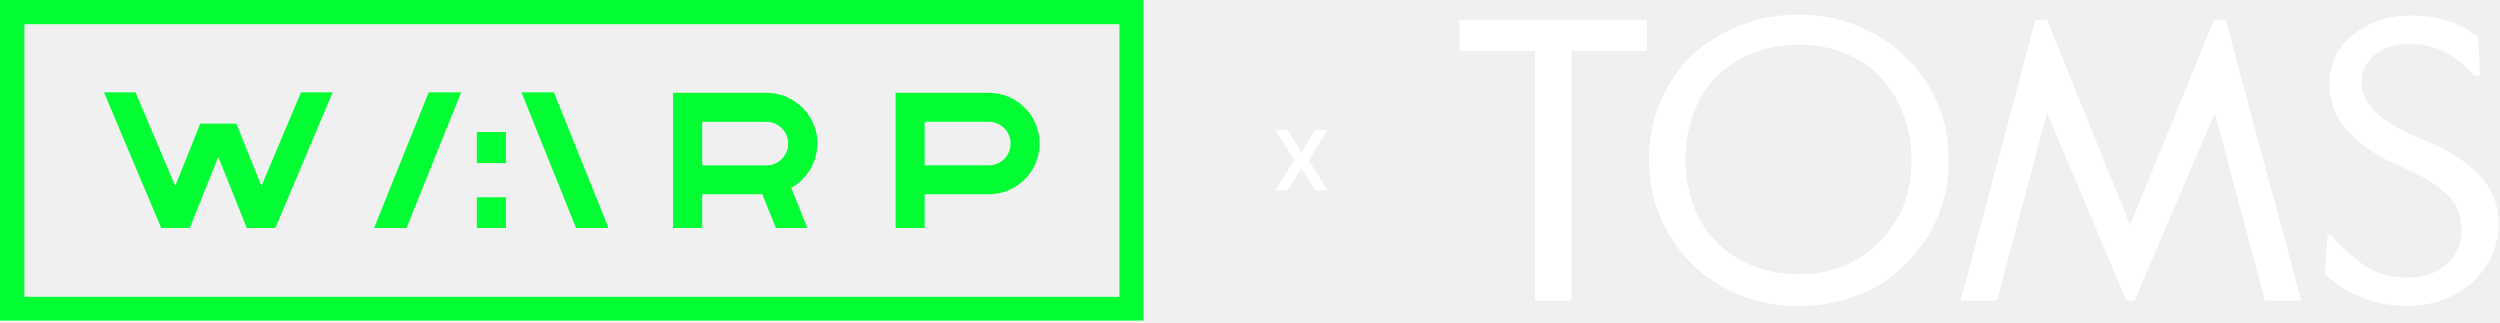
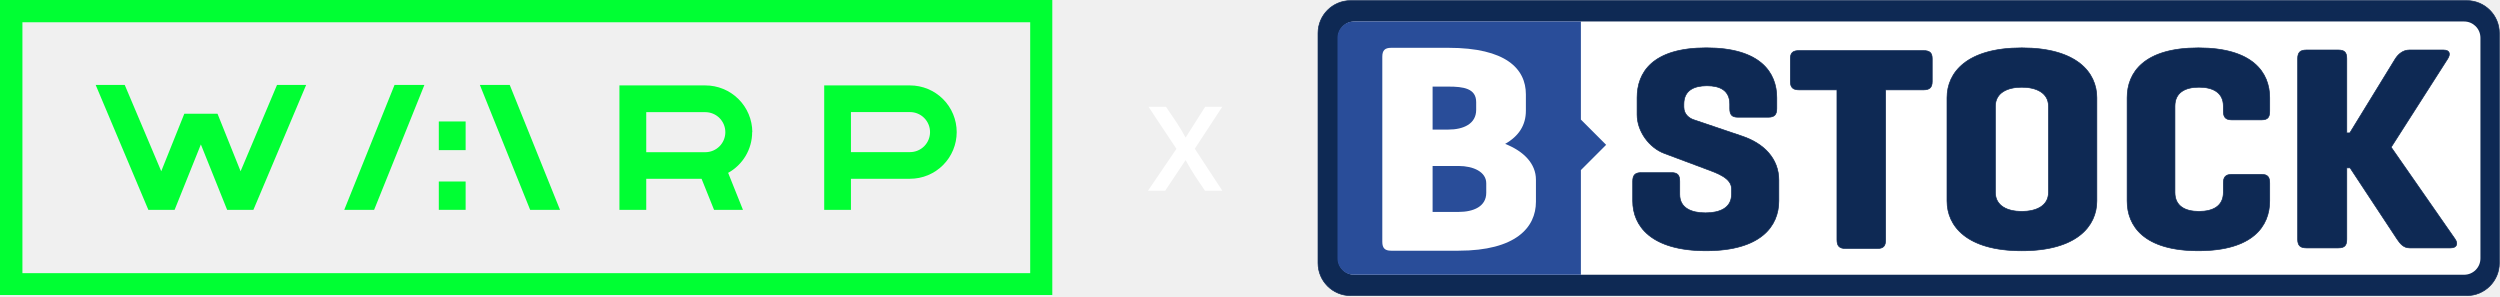
- <svg xmlns="http://www.w3.org/2000/svg" width="1443" height="186" viewBox="0 0 1443 186" fill="none">
+ <svg xmlns="http://www.w3.org/2000/svg" width="1568" height="186" viewBox="0 0 1568 186" fill="none">
+   <path d="M1547.15 0.375H847.097C835.808 0.375 826.656 9.527 826.656 20.816V164.974C826.656 176.263 835.808 185.415 847.097 185.415H1547.15C1558.44 185.415 1567.59 176.263 1567.59 164.974V20.816C1567.59 9.527 1558.44 0.375 1547.15 0.375Z" fill="#0E2954" stroke="#0E2954" stroke-width="0.408" stroke-miterlimit="10" />
+   <path d="M1545.5 13.48H849.533C843.881 13.48 839.299 18.062 839.299 23.715V162.085C839.299 167.737 843.881 172.319 849.533 172.319H1545.5C1551.15 172.319 1555.73 167.737 1555.73 162.085V23.715C1555.73 18.062 1551.15 13.48 1545.5 13.48Z" fill="white" />
+   <path d="M991.534 74.997V13.48H849.116C843.466 13.48 838.882 18.065 838.882 23.715V162.085C838.882 167.734 843.466 172.319 849.116 172.319H991.534V106.663L1007.36 90.834L991.534 75.006V74.997Z" fill="#294D99" />
+   <path d="M872.529 157.241C868.519 157.241 866.981 155.555 866.981 151.628V35.597C866.981 31.67 868.51 29.985 872.529 29.985H908.474C944.419 29.985 957.033 43.081 957.033 59.178V69.468C957.033 78.451 952.634 85.379 944.03 90.242C955.885 94.919 963.34 102.782 963.34 112.701V126.547C963.34 142.644 950.726 157.241 914.781 157.241H872.529ZM898.527 54.315V81.267H908.465C917.828 81.267 925.858 77.71 925.858 68.912V64.049C925.858 55.436 917.828 54.315 908.465 54.315H898.527ZM898.527 104.097V132.92H914.781C924.145 132.92 932.175 129.548 932.175 120.944V114.952C932.175 107.839 924.145 104.097 914.781 104.097H898.527Z" fill="white" />
+   <path d="M1084.9 65.309C1084.9 56.899 1079.04 53.787 1070.6 53.787C1062.16 53.787 1056.12 56.899 1056.12 65.309V67.134C1056.12 72.07 1059.97 74.265 1061.98 74.997L1092.77 85.416C1106.34 89.992 1115.69 99.494 1115.69 113.025V126.01C1115.69 141.737 1104.51 157.278 1070.05 157.278C1035.58 157.278 1024.03 141.737 1024.03 126.01V113.757C1024.03 109.913 1025.5 108.274 1029.35 108.274H1048.41C1052.26 108.274 1053.54 109.923 1053.54 113.757V121.981C1053.54 130.391 1060.69 133.503 1069.67 133.503C1078.66 133.503 1085.99 130.391 1085.99 121.981V118.323C1085.99 111.738 1077.2 108.635 1070.23 106.07L1043.83 96.197C1034.49 92.724 1026.78 82.48 1026.78 71.876V61.271C1026.78 45.544 1036.31 30.003 1070.23 30.003C1104.15 30.003 1114.41 45.544 1114.41 61.271V68.032C1114.41 71.876 1112.95 73.515 1109.09 73.515H1090.03C1086.18 73.515 1084.9 71.866 1084.9 68.032V65.29V65.309Z" fill="#0E2954" stroke="#0E2954" stroke-width="0.408" stroke-miterlimit="10" />
+   <path d="M1206.34 31.726C1210.22 31.726 1211.89 33.004 1211.89 36.838V51.074C1211.89 54.908 1210.22 56.371 1206.34 56.371H1182.66V150.387C1182.66 154.222 1181.36 155.861 1177.48 155.861H1157.5C1153.62 155.861 1152.14 154.222 1152.14 150.387V56.371H1128.46C1124.58 56.371 1122.91 54.908 1122.91 51.074V36.838C1122.91 33.004 1124.58 31.726 1128.46 31.726H1206.35H1206.34Z" fill="#0E2954" stroke="#0E2954" stroke-width="0.408" stroke-miterlimit="10" />
+   <path d="M1221.16 61.289C1221.16 45.563 1233.49 30.022 1268.06 30.022C1302.63 30.022 1315.15 45.563 1315.15 61.289V126.02C1315.15 141.746 1302.64 157.287 1268.06 157.287C1233.48 157.287 1221.16 141.746 1221.16 126.02V61.289ZM1284.8 66.596C1284.8 58.187 1277.07 54.714 1268.06 54.714C1259.05 54.714 1251.51 58.187 1251.51 66.596V120.722C1251.51 129.131 1259.05 132.605 1268.06 132.605C1277.07 132.605 1284.8 129.131 1284.8 120.722V66.596Z" fill="#0E2954" stroke="#0E2954" stroke-width="0.408" stroke-miterlimit="10" />
+   <path d="M1423.57 126.01C1423.57 141.737 1413.03 157.278 1378.85 157.278C1344.67 157.278 1334.13 141.737 1334.13 126.01V61.289C1334.13 45.563 1344.67 30.022 1378.85 30.022C1413.03 30.022 1423.57 45.563 1423.57 61.289V69.699C1423.57 73.543 1422.3 75.182 1418.47 75.182H1399.75C1395.94 75.182 1394.48 73.533 1394.48 69.699V66.587C1394.48 58.177 1388.12 54.704 1379.21 54.704C1370.3 54.704 1364.12 58.177 1364.12 66.587V120.713C1364.12 129.122 1370.3 132.595 1379.21 132.595C1388.12 132.595 1394.48 129.122 1394.48 120.713V114.859C1394.48 111.016 1395.94 109.376 1399.75 109.376H1418.47C1422.29 109.376 1423.57 111.025 1423.57 114.859V126.01Z" fill="#0E2954" stroke="#0E2954" stroke-width="0.408" stroke-miterlimit="10" />
+   <path d="M1539.89 150.017C1541.76 152.758 1541.01 155.49 1537.09 155.49H1511.32C1507.4 155.49 1505.35 152.749 1503.47 150.017L1473.97 105.292H1471.91V150.017C1471.91 153.851 1470.61 155.49 1466.68 155.49H1446.51C1442.59 155.49 1441.09 153.851 1441.09 150.017V36.838C1441.09 33.004 1442.58 31.365 1446.51 31.365H1466.68C1470.6 31.365 1471.91 33.004 1471.91 36.838V83.388H1473.78L1502.35 36.838C1504.23 33.921 1507.21 31.365 1511.13 31.365H1532.61C1536.53 31.365 1537.09 33.921 1535.22 36.838L1499.74 92.335L1539.89 150.026V150.017Z" fill="#0E2954" stroke="#0E2954" stroke-width="0.408" stroke-miterlimit="10" />
  <path d="M292.04 113.84V131.615H275.219V113.84H292.04Z" fill="#00FF33" />
  <path d="M101.131 107.405L115.593 71.353H136.431L150.892 107.405L173.739 53.275H192.017L158.927 131.608H142.457L125.987 90.584L109.517 131.608H93.047L60.007 53.275H78.234L101.131 107.405Z" fill="#00FF33" />
  <path d="M234.648 131.608H215.919L247.453 53.275H266.182L234.648 131.608Z" fill="#00FF33" />
  <path d="M351.239 131.608H332.509L300.976 53.275H319.705L351.239 131.608Z" fill="#00FF33" />
  <path fill-rule="evenodd" clip-rule="evenodd" d="M442.381 53.577C450.167 53.564 457.642 56.637 463.166 62.124C468.691 67.611 471.816 75.065 471.856 82.852H471.755C471.759 88.069 470.364 93.193 467.715 97.689C465.065 102.183 461.258 105.886 456.691 108.41L465.981 131.608H447.854L440.021 112.125H405.323V131.608H388.502V53.577H442.381ZM405.323 95.454H442.381C445.71 95.454 448.903 94.132 451.257 91.777C453.611 89.423 454.934 86.231 454.934 82.901C454.934 79.572 453.611 76.379 451.257 74.024C448.903 71.67 445.71 70.348 442.381 70.348H405.323V95.454Z" fill="#00FF33" />
  <path fill-rule="evenodd" clip-rule="evenodd" d="M570.768 53.577C574.612 53.577 578.419 54.334 581.971 55.806C585.522 57.277 588.749 59.433 591.468 62.151C594.186 64.87 596.342 68.097 597.814 71.648C599.285 75.2 600.042 79.007 600.042 82.852C600.042 86.696 599.285 90.502 597.814 94.054C596.342 97.605 594.186 100.833 591.468 103.551C588.749 106.269 585.522 108.426 581.971 109.897C578.419 111.368 574.611 112.125 570.768 112.125H533.711V131.608H516.939V53.577H570.768ZM533.711 95.404H570.768C574.096 95.404 577.29 94.082 579.644 91.728C581.997 89.373 583.321 86.181 583.321 82.852C583.321 79.522 581.998 76.329 579.644 73.975C577.29 71.621 574.096 70.298 570.768 70.298H533.711V95.404Z" fill="#00FF33" />
  <path d="M292.04 94.155H275.219V76.18H292.04V94.155Z" fill="#00FF33" />
  <path fill-rule="evenodd" clip-rule="evenodd" d="M660 185.035H0V0H660V185.035ZM14.06 171.327H646.141V13.959H14.06V171.327Z" fill="#00FF33" />
-   <path d="M743.368 75.094L751.041 87.855H751.314L759.022 75.094H766.219L755.482 92.518L766.389 109.941H759.073L751.314 97.265H751.041L743.283 109.941H736L747.009 92.518L736.136 75.094H743.368Z" fill="white" />
-   <path d="M842.389 11.518H950.689V29.418H907.089V173.517H886.089V29.418H842.389V11.518ZM1117.99 58.818C1122.69 69.317 1124.79 80.418 1124.79 92.517C1124.79 108.317 1121.09 122.517 1113.19 135.617C1105.29 148.217 1095.29 158.717 1082.19 166.117C1068.49 172.917 1054.29 176.617 1037.99 176.617C1022.19 176.617 1007.49 172.917 994.389 165.617C981.289 158.317 970.689 148.217 963.389 135.117C955.489 122.017 951.789 107.817 951.789 92.017C951.789 79.918 953.889 68.918 958.589 58.318C963.289 47.818 969.089 38.818 976.989 31.517C984.389 24.718 993.789 18.918 1004.29 14.717C1014.79 10.518 1026.39 8.417 1037.99 8.417C1050.09 8.417 1061.09 10.518 1071.69 14.717C1082.19 18.918 1091.69 24.718 1098.99 32.117C1107.49 39.917 1113.29 48.318 1117.99 58.818ZM1103.29 92.517C1103.29 78.817 1100.09 67.317 1094.39 56.718C1082.79 36.218 1062.29 25.718 1038.09 25.718C1020.19 25.718 1003.89 32.017 991.789 43.117C980.189 54.117 972.889 72.017 972.889 92.017C972.889 112.517 980.289 129.917 991.789 140.917C1003.89 151.917 1019.69 158.317 1038.09 158.317C1050.19 158.317 1061.19 155.717 1070.69 150.417C1080.69 145.117 1088.09 137.317 1094.39 127.317C1100.59 117.717 1103.29 105.617 1103.29 92.517ZM1277.89 11.518L1229.49 129.817L1181.59 11.518H1174.79L1131.69 173.517H1152.69L1181.59 65.218L1227.39 173.517H1232.09L1278.39 65.218L1307.29 173.517H1328.29L1284.69 11.518H1277.89ZM1398.29 80.418C1375.19 70.918 1363.09 60.917 1363.09 47.318C1363.09 41.017 1365.69 35.718 1370.99 31.517C1376.29 27.317 1382.59 25.218 1390.99 25.218C1405.19 25.218 1417.29 31.517 1428.29 43.617H1431.49L1430.39 21.517C1419.89 13.117 1407.29 8.917 1391.99 8.917C1378.89 8.917 1367.79 12.617 1358.29 19.918C1349.39 27.317 1344.59 36.718 1344.59 48.818C1344.59 59.318 1348.29 68.317 1355.59 76.118C1362.99 84.017 1372.99 90.817 1385.59 96.118C1396.59 100.817 1404.49 105.017 1410.79 110.817C1417.59 116.617 1420.79 123.417 1420.79 131.817C1420.79 140.217 1418.19 147.017 1412.39 152.317C1406.59 157.617 1399.29 160.217 1389.29 160.217C1380.39 160.217 1371.89 158.117 1365.09 153.417C1358.29 148.717 1351.39 142.917 1345.59 135.517H1343.49L1341.89 158.117C1354.99 170.217 1370.79 176.517 1389.19 176.517C1404.39 176.517 1417.09 171.817 1427.09 162.817C1437.09 153.317 1442.29 142.317 1442.29 128.117C1441.89 107.217 1426.69 92.017 1398.29 80.418Z" fill="white" />
+   <path d="M737.856 93.352L720.36 67H731.304L737.712 76.432C739.872 79.672 741.672 82.696 743.616 86.296L755.856 67H766.584L749.376 93.28L766.656 119.632H755.784L749.88 110.92C747.576 107.392 745.704 104.224 743.616 100.408L730.8 119.632H720L737.856 93.352Z" fill="white" />
</svg>
